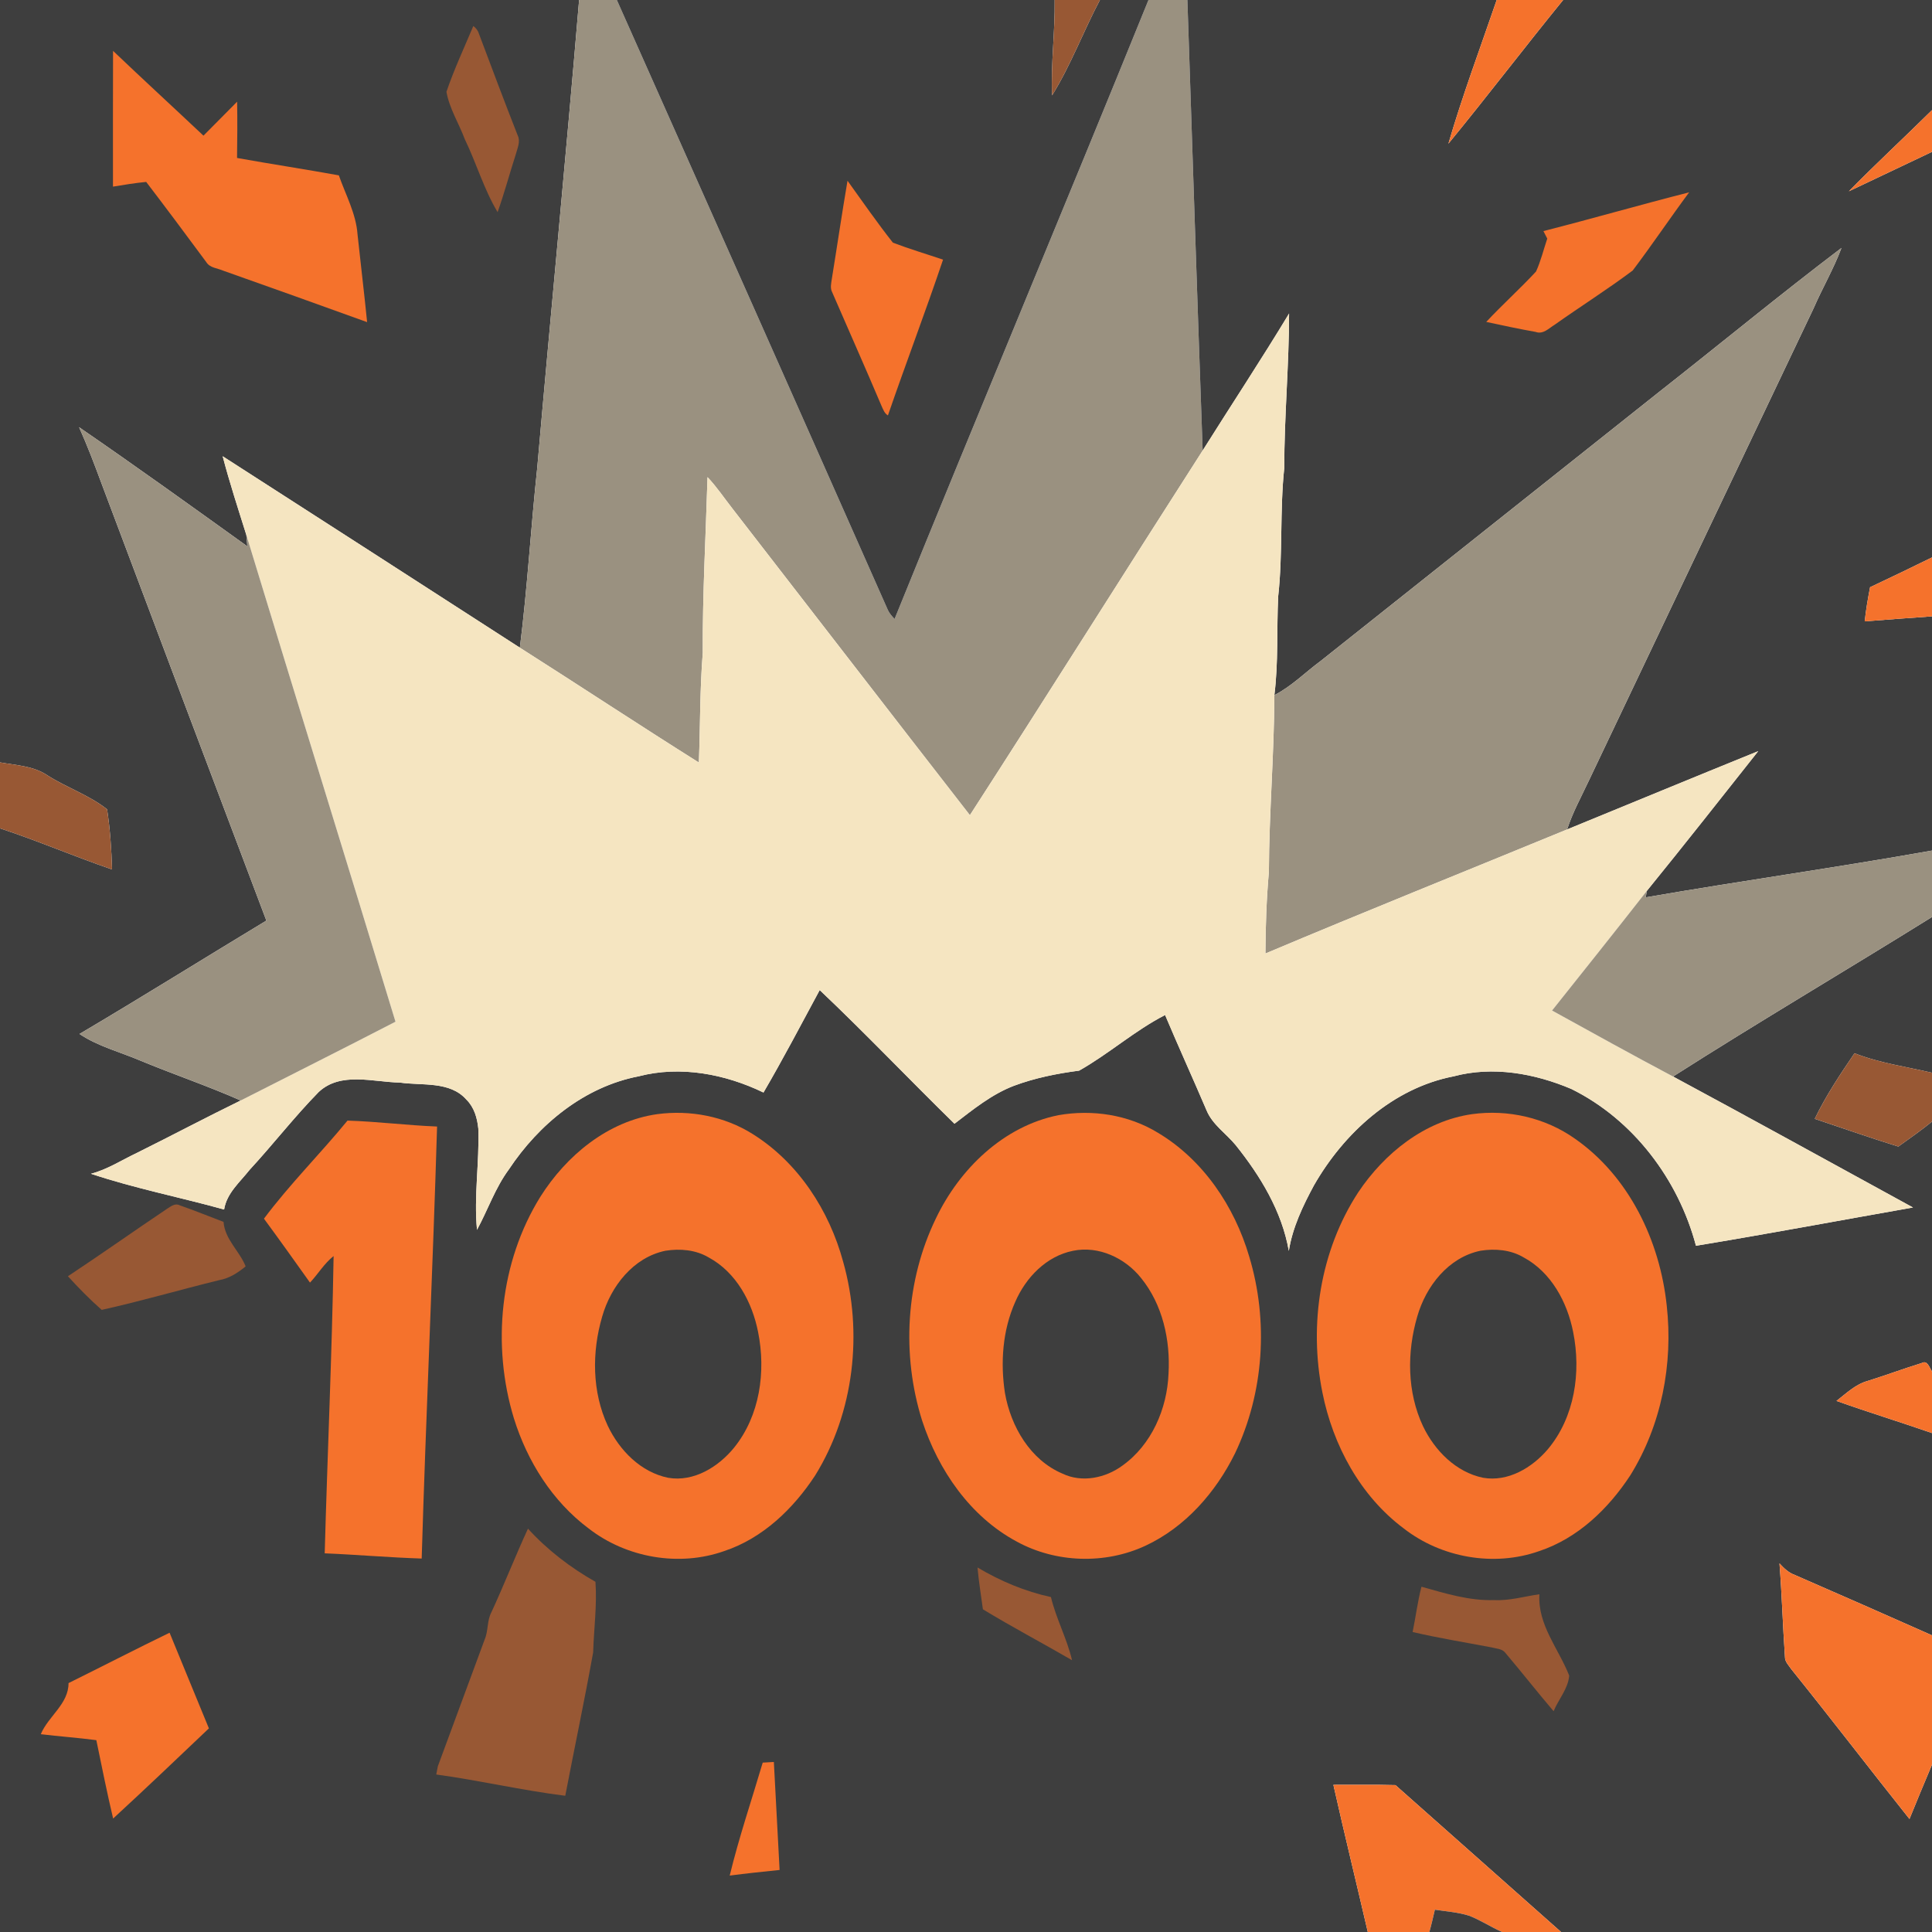
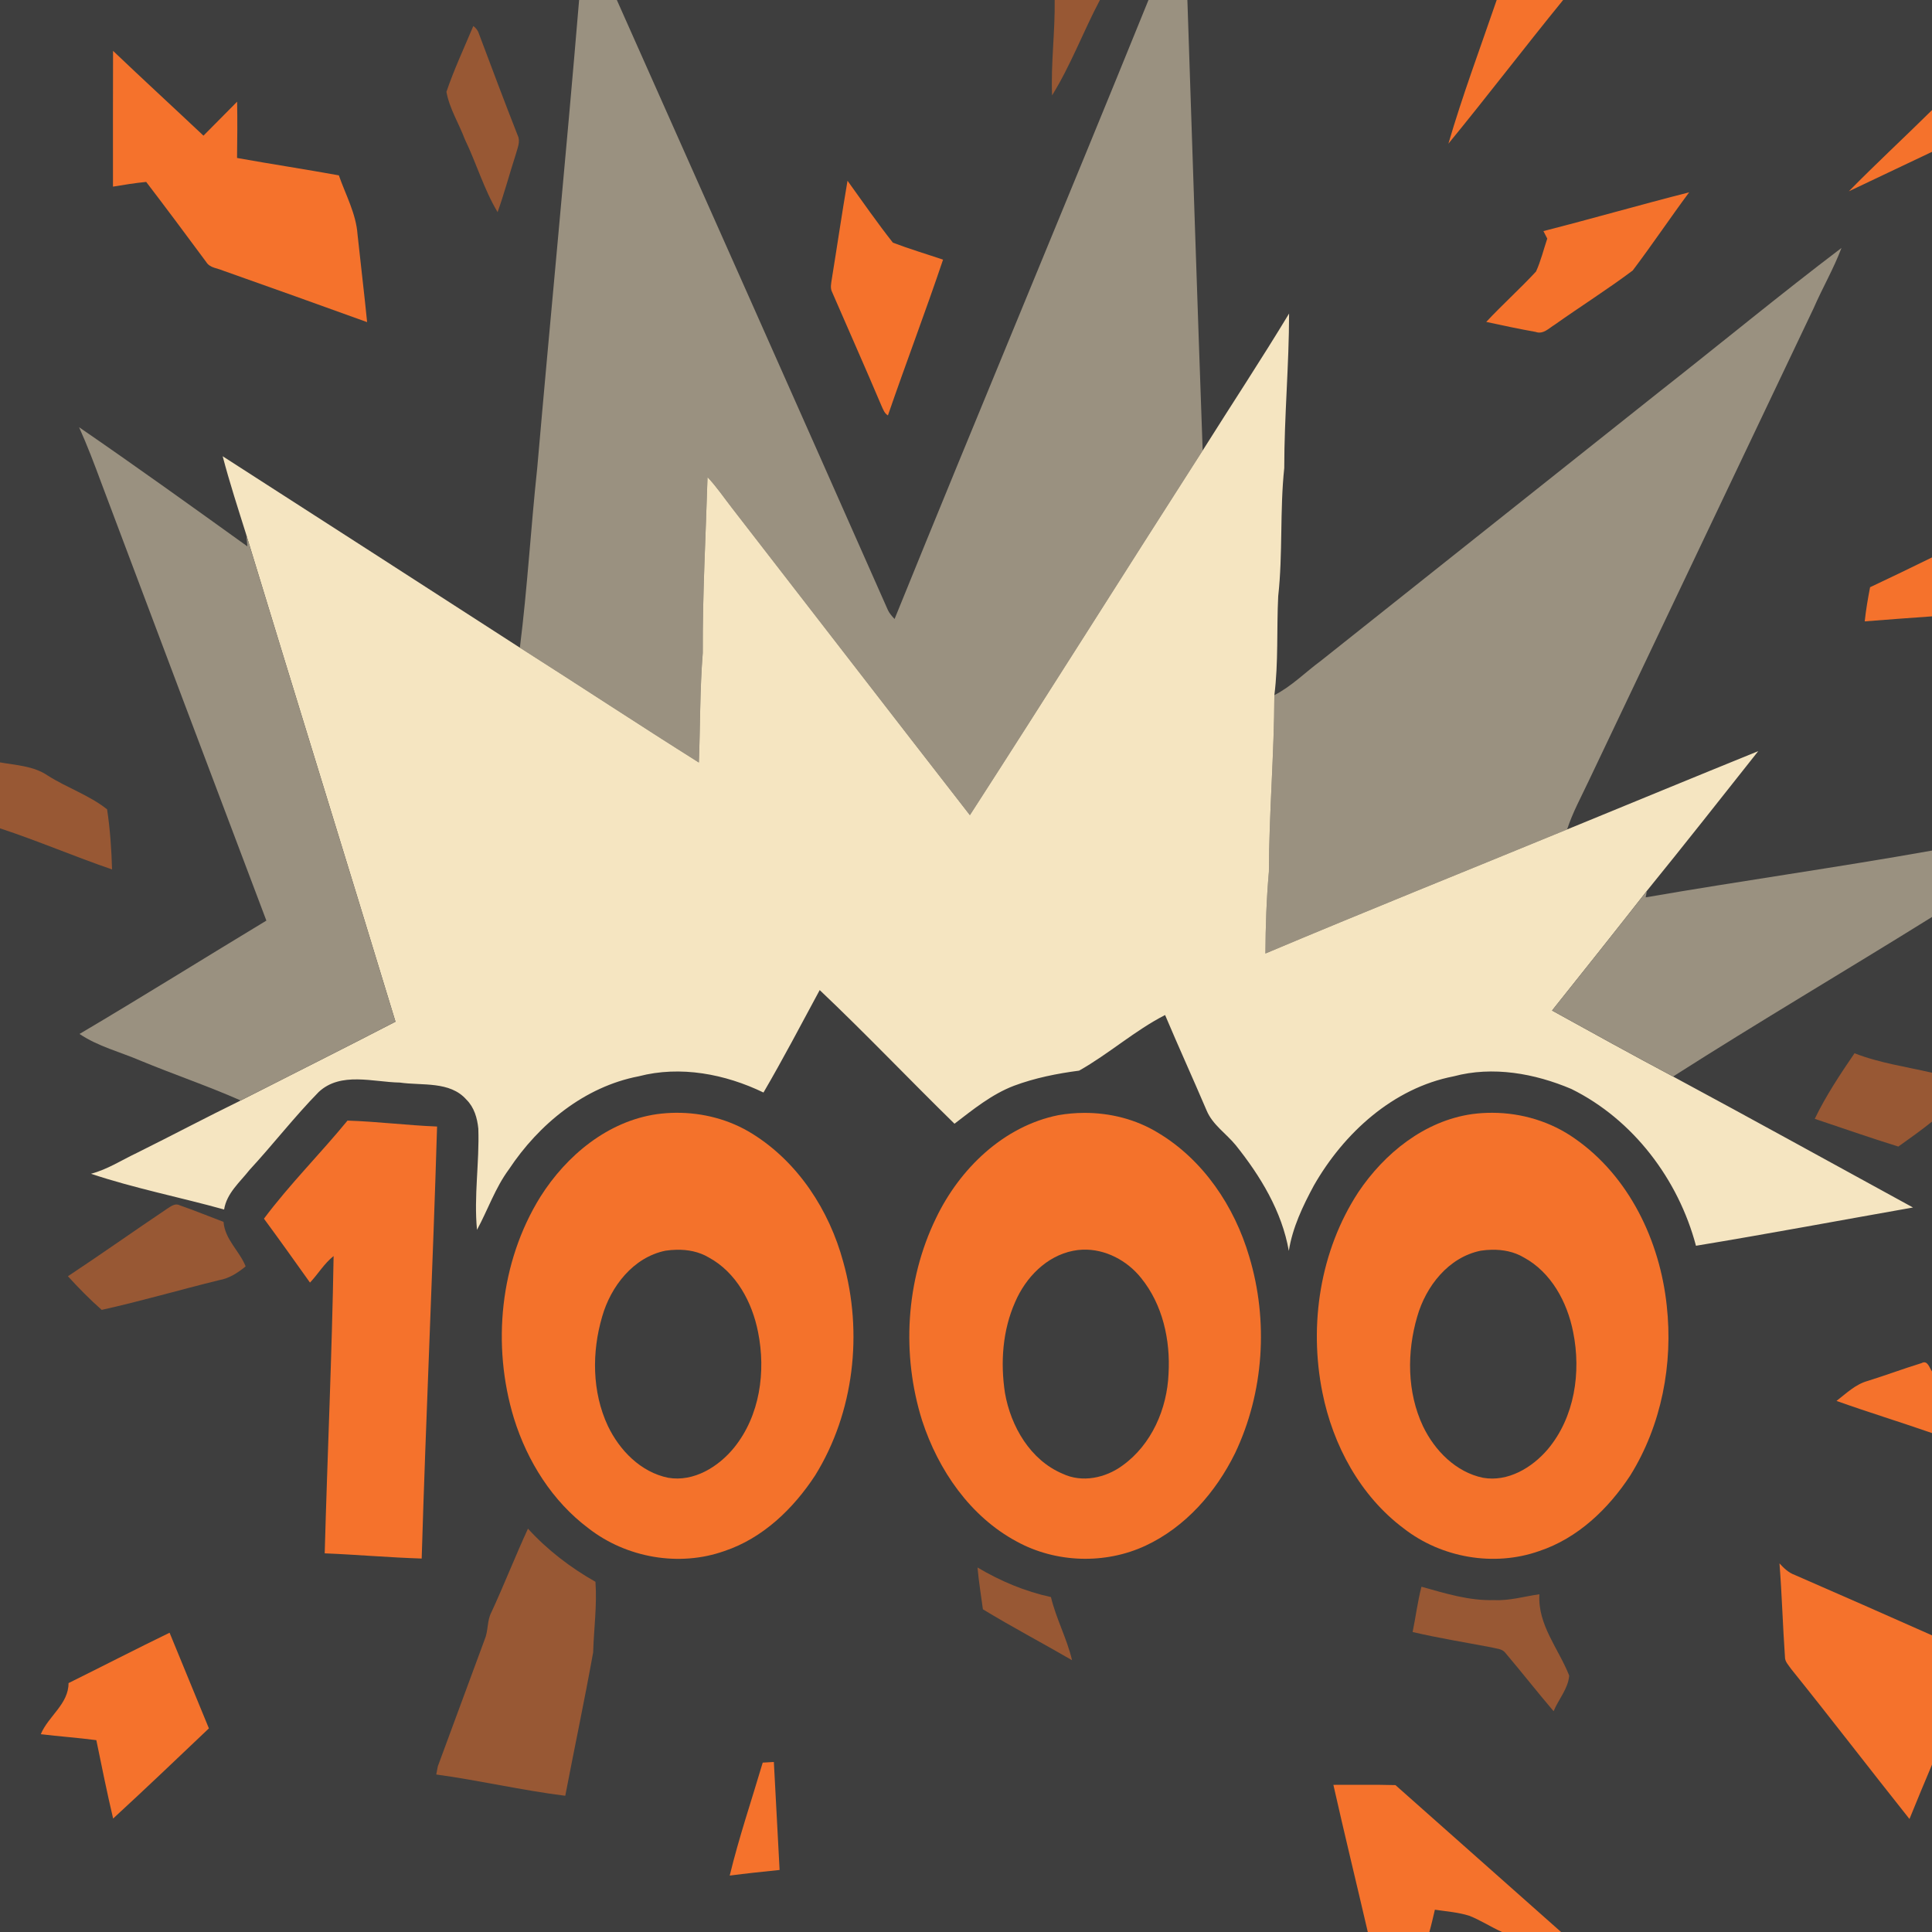
- <svg xmlns="http://www.w3.org/2000/svg" width="512pt" height="512pt" viewBox="0 0 512 512" version="1.1">
-   <path fill="#3e3e3e" opacity="1.00" d=" M 0.00 0.00 L 153.47 0.00 C 150.01 41.37 145.98 82.69 142.37 124.03 C 140.67 139.88 139.77 155.82 137.77 171.64 C 111.53 154.71 85.28 137.79 59.01 120.91 C 60.85 127.94 63.11 134.84 65.28 141.76 C 65.35 142.52 65.49 144.03 65.55 144.79 C 50.76 134.17 35.97 123.52 20.96 113.22 C 23.14 118.06 25.02 123.02 26.86 128.00 C 41.42 166.66 55.96 205.34 70.59 243.97 C 54.06 253.95 37.69 264.19 21.07 274.01 C 25.99 277.31 31.78 278.76 37.17 281.06 C 45.99 284.72 55.05 287.78 63.79 291.64 C 54.58 296.14 45.52 300.94 36.34 305.50 C 32.29 307.41 28.48 309.92 24.11 311.06 C 35.65 314.92 47.66 317.27 59.39 320.53 C 60.08 316.19 63.57 313.30 66.14 310.03 C 72.38 303.27 78.02 295.96 84.46 289.39 C 90.30 283.94 98.88 286.77 105.96 286.89 C 111.85 287.75 119.23 286.44 123.60 291.41 C 125.66 293.43 126.48 296.30 126.76 299.10 C 127.07 308.03 125.55 317.01 126.41 325.92 C 129.29 320.61 131.24 314.80 134.86 309.90 C 142.80 297.92 154.89 287.99 169.26 285.23 C 180.32 282.34 192.20 284.63 202.33 289.53 C 207.54 280.61 212.33 271.46 217.23 262.38 C 229.40 273.90 240.96 286.08 252.95 297.80 C 257.89 294.02 262.81 290.00 268.68 287.75 C 274.25 285.67 280.10 284.50 285.98 283.73 C 293.84 279.30 300.73 273.11 308.76 268.99 C 312.34 277.46 316.16 285.84 319.77 294.30 C 321.36 298.09 324.95 300.39 327.48 303.48 C 334.04 311.68 339.72 321.02 341.55 331.50 C 342.53 325.32 345.26 319.60 348.20 314.15 C 356.14 300.28 369.16 288.35 385.23 285.24 C 395.61 282.46 406.70 284.46 416.43 288.59 C 432.83 296.69 444.80 312.59 449.45 330.14 C 468.66 326.97 487.79 323.38 506.96 320.00 C 485.77 308.42 464.64 296.73 443.38 285.29 C 466.02 270.84 489.19 257.21 512.00 243.01 L 512.00 284.29 C 505.14 282.68 498.06 281.72 491.47 279.12 C 487.66 284.70 483.87 290.40 480.93 296.50 C 488.31 298.97 495.65 301.55 503.08 303.85 C 506.09 301.70 509.12 299.56 512.00 297.24 L 512.00 363.44 C 511.30 362.49 510.84 360.34 509.22 361.24 C 504.42 362.72 499.72 364.48 494.93 365.97 C 491.70 366.87 489.27 369.27 486.69 371.26 C 495.07 374.24 503.59 376.86 512.00 379.78 L 512.00 433.38 C 499.90 428.01 487.78 422.66 475.64 417.38 C 473.99 416.79 472.73 415.57 471.58 414.31 C 472.23 422.56 472.45 430.83 473.03 439.08 C 472.99 440.36 474.00 441.28 474.65 442.27 C 485.24 455.43 495.51 468.84 506.03 482.05 C 507.98 477.24 509.98 472.44 512.00 467.65 L 512.00 512.00 L 413.70 512.00 C 399.07 499.02 384.43 486.06 369.81 473.07 C 364.33 472.92 358.84 473.03 353.36 473.00 C 356.29 486.02 359.46 498.99 362.48 512.00 L 0.00 512.00 L 0.00 219.52 C 10.02 222.81 19.72 227.00 29.70 230.41 C 29.54 225.08 29.18 219.74 28.38 214.48 C 23.67 210.73 17.71 208.76 12.62 205.51 C 8.89 202.97 4.30 202.81 0.00 202.04 L 0.00 0.00 Z" />
-   <path fill="#9a9180" opacity="1.00" d=" M 153.47 0.00 L 163.47 0.00 C 187.44 53.84 211.41 107.68 235.26 161.58 C 235.67 162.52 236.37 163.29 237.07 164.04 C 259.28 109.27 282.15 54.77 304.36 0.00 L 314.67 0.00 C 316.00 39.80 317.29 79.60 318.72 119.39 C 298.08 151.56 277.75 183.92 257.03 216.03 C 236.02 189.01 215.12 161.89 194.15 134.84 C 191.95 132.03 189.96 129.05 187.50 126.45 C 187.04 141.97 186.16 157.48 186.24 173.02 C 185.46 182.69 185.58 192.40 185.21 202.08 C 169.31 192.08 153.63 181.73 137.77 171.64 C 139.77 155.82 140.67 139.88 142.37 124.03 C 145.98 82.69 150.01 41.37 153.47 0.00 Z" />
-   <path fill="#3e3e3e" opacity="1.00" d=" M 163.47 0.00 L 279.50 0.00 C 279.62 8.44 278.47 16.85 278.81 25.28 C 283.78 17.27 287.08 8.34 291.49 0.00 L 304.36 0.00 C 282.15 54.77 259.28 109.27 237.07 164.04 C 236.37 163.29 235.67 162.52 235.26 161.58 C 211.41 107.68 187.44 53.84 163.47 0.00 Z" />
-   <path fill="#985834" opacity="1.00" d=" M 279.50 0.00 L 291.49 0.00 C 287.08 8.34 283.78 17.27 278.81 25.28 C 278.47 16.85 279.62 8.44 279.50 0.00 Z" />
-   <path fill="#3e3e3e" opacity="1.00" d=" M 314.67 0.00 L 396.64 0.00 C 392.30 12.66 387.59 25.23 383.84 38.08 C 394.14 25.52 403.99 12.59 414.25 0.00 L 512.00 0.00 L 512.00 29.18 C 504.70 36.40 497.15 43.37 489.96 50.70 C 497.32 47.24 504.64 43.70 512.00 40.24 L 512.00 147.72 C 506.56 150.41 501.08 153.02 495.59 155.62 C 495.01 158.62 494.49 161.63 494.17 164.67 C 500.11 164.22 506.05 163.74 512.00 163.34 L 512.00 225.41 C 486.78 229.90 461.38 233.44 436.13 237.81 L 436.43 236.10 C 446.39 223.85 456.15 211.43 465.95 199.06 C 449.04 205.92 432.18 212.89 415.30 219.81 C 416.75 215.34 419.03 211.20 421.02 206.96 C 440.88 165.19 460.78 123.44 480.64 81.66 C 482.97 76.29 485.95 71.20 488.01 65.71 C 471.68 78.09 455.86 91.16 439.74 103.82 C 409.86 127.59 379.95 151.33 350.07 175.10 C 345.95 178.13 342.31 181.87 337.72 184.22 C 338.82 175.52 338.30 166.72 338.74 157.98 C 339.99 146.71 339.14 135.32 340.34 124.05 C 340.34 110.37 341.61 96.76 341.62 83.09 C 334.22 95.33 326.33 107.28 318.72 119.39 C 317.29 79.60 316.00 39.80 314.67 0.00 Z" />
-   <path fill="#f5722c" opacity="1.00" d=" M 396.64 0.00 L 414.25 0.00 C 403.99 12.59 394.14 25.52 383.84 38.08 C 387.59 25.23 392.30 12.66 396.64 0.00 Z" />
-   <path fill="#985834" opacity="1.00" d=" M 125.43 6.90 C 126.18 7.44 126.70 8.15 126.96 9.04 C 130.32 18.01 133.70 26.97 137.19 35.88 C 137.98 37.49 137.15 39.19 136.73 40.77 C 135.07 45.91 133.68 51.13 131.87 56.22 C 128.25 50.19 126.26 43.26 123.19 36.92 C 121.62 32.73 119.09 28.74 118.31 24.33 C 120.33 18.40 123.00 12.68 125.43 6.90 Z" />
-   <path fill="#f5722c" opacity="1.00" d=" M 29.96 13.48 C 37.89 21.04 45.95 28.44 53.92 35.95 C 56.92 32.97 59.85 29.93 62.84 26.95 C 62.93 31.92 62.89 36.89 62.82 41.86 C 71.80 43.48 80.82 44.84 89.80 46.47 C 91.59 51.63 94.36 56.59 94.75 62.13 C 95.57 69.88 96.52 77.62 97.29 85.37 C 84.61 80.78 71.90 76.24 59.18 71.74 C 57.65 71.06 55.61 71.02 54.66 69.45 C 49.39 62.34 44.12 55.23 38.74 48.21 C 35.79 48.49 32.87 48.98 29.94 49.46 C 29.94 37.47 29.91 25.47 29.96 13.48 Z" />
-   <path fill="#f5722c" opacity="1.00" d=" M 489.96 50.70 C 497.15 43.37 504.70 36.40 512.00 29.18 L 512.00 40.24 C 504.64 43.70 497.32 47.24 489.96 50.70 Z" />
-   <path fill="#f5722c" opacity="1.00" d=" M 224.60 47.90 C 228.56 53.40 232.43 58.99 236.63 64.31 C 241.00 65.98 245.49 67.31 249.92 68.81 C 245.26 82.64 240.06 96.29 235.31 110.09 C 234.35 109.53 234.01 108.41 233.57 107.47 C 229.31 97.41 224.86 87.43 220.52 77.41 C 219.95 76.31 220.28 75.08 220.44 73.93 C 221.85 65.26 223.12 56.56 224.60 47.90 Z" />
-   <path fill="#f5722c" opacity="1.00" d=" M 409.02 61.24 C 421.93 57.95 434.73 54.25 447.64 50.97 C 442.57 57.81 437.82 64.89 432.69 71.68 C 425.99 76.71 418.87 81.19 412.03 86.04 C 410.49 86.97 408.95 88.70 406.96 87.96 C 402.58 87.18 398.22 86.25 393.87 85.31 C 398.13 80.74 402.81 76.55 407.06 71.96 C 408.34 69.17 409.06 66.14 410.04 63.23 C 409.79 62.73 409.28 61.74 409.02 61.24 Z" />
-   <path fill="#9a9180" opacity="1.00" d=" M 439.74 103.82 C 455.86 91.16 471.68 78.09 488.01 65.71 C 485.95 71.20 482.97 76.29 480.64 81.66 C 460.78 123.44 440.88 165.19 421.02 206.96 C 419.03 211.20 416.75 215.34 415.30 219.81 C 388.65 230.77 361.90 241.50 335.35 252.69 C 335.39 245.46 335.63 238.23 336.27 231.02 C 336.32 215.40 337.67 199.84 337.72 184.22 C 342.31 181.87 345.95 178.13 350.07 175.10 C 379.95 151.33 409.86 127.59 439.74 103.82 Z" />
-   <path fill="#f5e5c1" opacity="1.00" d=" M 318.72 119.39 C 326.33 107.28 334.22 95.33 341.62 83.09 C 341.61 96.76 340.34 110.37 340.34 124.05 C 339.14 135.32 339.99 146.71 338.74 157.98 C 338.30 166.72 338.82 175.52 337.72 184.22 C 337.67 199.84 336.32 215.40 336.27 231.02 C 335.63 238.23 335.39 245.46 335.35 252.69 C 361.90 241.50 388.65 230.77 415.30 219.81 C 432.18 212.89 449.04 205.92 465.95 199.06 C 456.15 211.43 446.39 223.85 436.43 236.10 C 428.12 246.71 419.72 257.26 411.31 267.80 C 421.97 273.69 432.63 279.58 443.38 285.29 C 464.64 296.73 485.77 308.42 506.96 320.00 C 487.79 323.38 468.66 326.97 449.45 330.14 C 444.80 312.59 432.83 296.69 416.43 288.59 C 406.70 284.46 395.61 282.46 385.23 285.24 C 369.16 288.35 356.14 300.28 348.20 314.15 C 345.26 319.60 342.53 325.32 341.55 331.50 C 339.72 321.02 334.04 311.68 327.48 303.48 C 324.95 300.39 321.36 298.09 319.77 294.30 C 316.16 285.84 312.34 277.46 308.76 268.99 C 300.73 273.11 293.84 279.30 285.98 283.73 C 280.10 284.50 274.25 285.67 268.68 287.75 C 262.81 290.00 257.89 294.02 252.95 297.80 C 240.96 286.08 229.40 273.90 217.23 262.38 C 212.33 271.46 207.54 280.61 202.33 289.53 C 192.20 284.63 180.32 282.34 169.26 285.23 C 154.89 287.99 142.80 297.92 134.86 309.90 C 131.24 314.80 129.29 320.61 126.41 325.92 C 125.55 317.01 127.07 308.03 126.76 299.10 C 126.48 296.30 125.66 293.43 123.60 291.41 C 119.23 286.44 111.85 287.75 105.96 286.89 C 98.88 286.77 90.30 283.94 84.46 289.39 C 78.02 295.96 72.38 303.27 66.14 310.03 C 63.57 313.30 60.08 316.19 59.39 320.53 C 47.66 317.27 35.65 314.92 24.11 311.06 C 28.48 309.92 32.29 307.41 36.34 305.50 C 45.52 300.94 54.58 296.14 63.79 291.64 C 77.46 284.67 91.19 277.82 104.81 270.76 C 91.72 227.74 78.37 184.78 65.28 141.76 C 63.11 134.84 60.85 127.94 59.01 120.91 C 85.28 137.79 111.53 154.71 137.77 171.64 C 153.63 181.73 169.31 192.08 185.21 202.08 C 185.58 192.40 185.46 182.69 186.24 173.02 C 186.16 157.48 187.04 141.97 187.50 126.45 C 189.96 129.05 191.95 132.03 194.15 134.84 C 215.12 161.89 236.02 189.01 257.03 216.03 C 277.75 183.92 298.08 151.56 318.72 119.39 Z" />
-   <path fill="#9a9180" opacity="1.00" d=" M 20.96 113.22 C 35.97 123.52 50.76 134.17 65.55 144.79 C 65.49 144.03 65.35 142.52 65.28 141.76 C 78.37 184.78 91.72 227.74 104.81 270.76 C 91.19 277.82 77.46 284.67 63.79 291.64 C 55.05 287.78 45.99 284.72 37.17 281.06 C 31.78 278.76 25.99 277.31 21.07 274.01 C 37.69 264.19 54.06 253.95 70.59 243.97 C 55.96 205.34 41.42 166.66 26.86 128.00 C 25.02 123.02 23.14 118.06 20.96 113.22 Z" />
-   <path fill="#f5722c" opacity="1.00" d=" M 495.59 155.62 C 501.08 153.02 506.56 150.41 512.00 147.72 L 512.00 163.34 C 506.05 163.74 500.11 164.22 494.17 164.67 C 494.49 161.63 495.01 158.62 495.59 155.62 Z" />
-   <path fill="#985834" opacity="1.00" d=" M 0.00 202.04 C 4.30 202.81 8.89 202.97 12.62 205.51 C 17.71 208.76 23.67 210.73 28.38 214.48 C 29.18 219.74 29.54 225.08 29.70 230.41 C 19.72 227.00 10.02 222.81 0.00 219.52 L 0.00 202.04 Z" />
-   <path fill="#9a9180" opacity="1.00" d=" M 436.13 237.81 C 461.38 233.44 486.78 229.90 512.00 225.41 L 512.00 243.01 C 489.19 257.21 466.02 270.84 443.38 285.29 C 432.63 279.58 421.97 273.69 411.31 267.80 C 419.72 257.26 428.12 246.71 436.43 236.10 L 436.13 237.81 Z" />
-   <path fill="#985834" opacity="1.00" d=" M 480.93 296.50 C 483.87 290.40 487.66 284.70 491.47 279.12 C 498.06 281.72 505.14 282.68 512.00 284.29 L 512.00 297.24 C 509.12 299.56 506.09 301.70 503.08 303.85 C 495.65 301.55 488.31 298.97 480.93 296.50 Z" />
-   <path fill="#f5722c" opacity="1.00" d=" M 174.18 295.26 C 182.89 294.10 191.97 295.82 199.44 300.51 C 211.52 308.05 219.75 320.76 223.44 334.36 C 228.74 353.16 226.37 374.30 216.03 391.00 C 210.24 399.84 202.14 407.65 191.95 411.04 C 179.97 415.29 166.01 412.84 156.00 405.06 C 146.39 397.88 139.72 387.25 136.19 375.88 C 130.28 356.51 132.45 334.48 143.19 317.17 C 150.09 306.23 161.08 297.11 174.18 295.26 Z" />
-   <path fill="#f5722c" opacity="1.00" d=" M 280.51 295.53 C 289.48 293.96 299.03 295.41 306.84 300.18 C 318.85 307.34 327.15 319.71 331.05 332.98 C 336.20 350.03 334.98 369.01 327.31 385.12 C 322.21 395.47 314.15 404.69 303.57 409.63 C 292.87 414.62 279.80 414.21 269.44 408.53 C 257.08 401.90 248.65 389.58 244.37 376.47 C 238.88 359.00 240.01 339.40 248.03 322.88 C 254.28 309.79 265.94 298.44 280.51 295.53 Z" />
-   <path fill="#f5722c" opacity="1.00" d=" M 390.11 295.26 C 399.61 293.95 409.52 296.20 417.37 301.76 C 431.74 311.77 439.88 328.85 441.70 345.97 C 443.43 361.48 440.31 377.67 432.04 390.99 C 426.24 399.85 418.12 407.67 407.90 411.06 C 395.93 415.29 381.99 412.84 372.00 405.05 C 360.47 396.43 353.23 382.98 350.45 369.02 C 346.83 351.02 349.84 331.45 359.95 315.97 C 366.87 305.63 377.51 297.06 390.11 295.26 Z" />
-   <path fill="#f5722c" opacity="1.00" d=" M 92.09 296.97 C 100.02 297.22 107.90 298.23 115.83 298.54 C 114.69 336.71 112.89 374.86 111.75 413.03 C 103.18 412.76 94.62 412.00 86.05 411.65 C 86.77 385.39 87.97 359.13 88.41 332.87 C 85.92 334.82 84.31 337.62 82.15 339.90 C 78.12 334.23 74.07 328.56 69.95 322.96 C 76.75 313.86 84.88 305.77 92.09 296.97 Z" />
-   <path fill="#985834" opacity="1.00" d=" M 44.36 320.28 C 45.34 319.67 46.44 318.77 47.65 319.43 C 51.55 320.77 55.37 322.36 59.24 323.81 C 59.61 328.50 63.45 331.48 65.10 335.60 C 63.04 337.30 60.77 338.79 58.09 339.25 C 47.69 341.80 37.40 344.82 26.95 347.13 C 23.79 344.35 20.84 341.33 18.00 338.22 C 26.87 332.35 35.54 326.20 44.36 320.28 Z" />
-   <path fill="#3e3e3e" opacity="1.00" d=" M 176.36 331.46 C 180.23 330.85 184.37 331.20 187.80 333.23 C 195.12 337.18 199.36 345.12 200.91 353.04 C 203.00 363.49 201.39 375.14 194.57 383.61 C 190.42 388.72 183.90 392.79 177.08 391.63 C 169.81 390.15 164.17 384.37 161.07 377.86 C 156.88 368.88 156.82 358.33 159.58 348.92 C 161.87 340.89 167.83 333.21 176.36 331.46 Z" />
-   <path fill="#3e3e3e" opacity="1.00" d=" M 284.38 331.47 C 291.17 330.08 298.18 333.39 302.39 338.68 C 308.11 345.72 310.19 355.14 309.67 364.06 C 309.30 373.35 305.18 382.87 297.48 388.38 C 293.00 391.69 286.76 393.01 281.60 390.54 C 273.03 386.93 267.87 378.02 266.32 369.16 C 265.09 361.09 265.69 352.57 269.03 345.06 C 271.82 338.58 277.27 332.89 284.38 331.47 Z" />
-   <path fill="#3e3e3e" opacity="1.00" d=" M 392.39 331.45 C 396.25 330.85 400.37 331.20 403.79 333.23 C 411.09 337.17 415.34 345.08 416.90 352.99 C 419.05 363.64 417.32 375.58 410.18 384.08 C 406.02 388.96 399.64 392.79 393.01 391.62 C 385.81 390.12 380.20 384.40 377.11 377.95 C 372.88 368.95 372.82 358.35 375.58 348.92 C 377.87 340.88 383.84 333.19 392.39 331.45 Z" />
-   <path fill="#f5722c" opacity="1.00" d=" M 494.93 365.97 C 499.72 364.48 504.42 362.72 509.22 361.24 C 510.84 360.34 511.30 362.49 512.00 363.44 L 512.00 379.78 C 503.59 376.86 495.07 374.24 486.69 371.26 C 489.27 369.27 491.70 366.87 494.93 365.97 Z" />
-   <path fill="#985834" opacity="1.00" d=" M 130.22 427.28 C 133.61 419.95 136.54 412.43 139.92 405.11 C 145.07 410.77 151.16 415.43 157.80 419.19 C 158.25 425.34 157.38 431.68 157.19 437.90 C 154.91 450.60 152.23 463.23 149.80 475.90 C 138.33 474.47 127.05 471.82 115.61 470.26 C 115.71 469.71 115.92 468.63 116.03 468.09 C 120.13 456.89 124.33 445.72 128.43 434.52 C 129.44 432.19 129.03 429.52 130.22 427.28 Z" />
-   <path fill="#f5722c" opacity="1.00" d=" M 471.58 414.31 C 472.73 415.57 473.99 416.79 475.64 417.38 C 487.78 422.66 499.90 428.01 512.00 433.38 L 512.00 467.65 C 509.98 472.44 507.98 477.24 506.03 482.05 C 495.51 468.84 485.24 455.43 474.65 442.27 C 474.00 441.28 472.99 440.36 473.03 439.08 C 472.45 430.83 472.23 422.56 471.58 414.31 Z" />
-   <path fill="#985834" opacity="1.00" d=" M 259.05 415.40 C 265.11 419.00 271.60 421.74 278.51 423.24 C 279.88 428.98 282.75 434.22 284.10 439.97 C 276.25 435.42 268.22 431.19 260.48 426.48 C 259.98 422.79 259.38 419.11 259.05 415.40 Z" />
-   <path fill="#985834" opacity="1.00" d=" M 374.36 432.50 C 375.18 428.51 375.68 424.45 376.70 420.50 C 383.00 422.26 389.37 424.26 395.99 424.04 C 400.06 424.25 403.97 423.05 407.96 422.50 C 407.46 430.60 413.04 436.90 415.85 444.04 C 415.61 447.47 413.02 450.34 411.72 453.49 C 407.39 448.40 403.26 443.14 398.95 438.04 C 398.08 436.89 396.50 436.92 395.25 436.57 C 388.28 435.24 381.27 434.12 374.36 432.50 Z" />
-   <path fill="#f5722c" opacity="1.00" d=" M 18.16 446.04 C 27.10 441.62 35.96 437.04 44.94 432.69 C 48.38 441.16 51.92 449.58 55.36 458.04 C 46.94 466.04 38.53 474.07 29.98 481.93 C 28.35 475.04 26.96 468.09 25.53 461.16 C 20.63 460.52 15.71 460.17 10.81 459.58 C 12.80 454.80 18.19 451.58 18.16 446.04 Z" />
-   <path fill="#f5722c" opacity="1.00" d=" M 202.13 467.11 C 202.86 467.06 204.34 466.98 205.08 466.94 C 205.60 476.47 206.08 486.02 206.60 495.56 C 202.19 496.02 197.78 496.47 193.38 497.05 C 195.83 486.96 199.18 477.08 202.13 467.11 Z" />
-   <path fill="#f5722c" opacity="1.00" d=" M 353.36 473.00 C 358.84 473.03 364.33 472.92 369.81 473.07 C 384.43 486.06 399.07 499.02 413.70 512.00 L 398.05 512.00 C 395.09 510.67 392.37 508.87 389.35 507.69 C 386.40 506.76 383.29 506.55 380.26 506.09 C 379.79 508.06 379.35 510.04 378.80 512.00 L 362.48 512.00 C 359.46 498.99 356.29 486.02 353.36 473.00 Z" />
-   <path fill="#3e3e3e" opacity="1.00" d=" M 380.26 506.09 C 383.29 506.55 386.40 506.76 389.35 507.69 C 392.37 508.87 395.09 510.67 398.05 512.00 L 378.80 512.00 C 379.35 510.04 379.79 508.06 380.26 506.09 Z" />
+ <svg xmlns="http://www.w3.org/2000/svg" width="1280" height="1280" viewBox="0 0 1024 1024" version="1.1" id="svg2">
+   <defs id="defs76" />
+   <rect style="fill:#3e3e3e;fill-opacity:1;fill-rule:nonzero;stroke:none" id="rect3058" width="1024" height="1024" x="0" y="0" />
+   <path d="m 306.94,0 20,0 c 47.94,107.68 95.88,215.36 143.58,323.16 0.82,1.88 2.22,3.42 3.62,4.92 C 518.56,218.54 564.3,109.54 608.72,0 l 20.62,0 c 2.66,79.6 5.24,159.2 8.1,238.78 C 596.16,303.12 555.5,367.84 514.06,432.06 472.04,378.02 430.24,323.78 388.3,269.68 383.9,264.06 379.92,258.1 375,252.9 c -0.92,31.04 -2.68,62.06 -2.52,93.14 -1.56,19.34 -1.32,38.76 -2.06,58.12 -31.8,-20 -63.16,-40.7 -94.88,-60.88 4,-31.64 5.8,-63.52 9.2,-95.22 C 291.96,165.38 300.02,82.74 306.94,0 z" id="path6" style="fill:#9a9180" />
+   <path d="m 559,0 23.98,0 C 574.16,16.68 567.56,34.54 557.62,50.56 556.94,33.7 559.24,16.88 559,0 z" id="path10" style="fill:#985834" />
+   <path d="M 793.28,0 828.5,0 C 807.98,25.18 788.28,51.04 767.68,76.16 775.18,50.46 784.6,25.32 793.28,0 z" id="path14" style="fill:#f5722c" />
+   <path d="m 250.86,13.8 c 1.5,1.08 2.54,2.5 3.06,4.28 6.72,17.94 13.48,35.86 20.46,53.68 1.58,3.22 -0.08,6.62 -0.92,9.78 -3.32,10.28 -6.1,20.72 -9.72,30.9 -7.24,-12.06 -11.22,-25.92 -17.36,-38.6 -3.14,-8.38 -8.2,-16.36 -9.76,-25.18 4.04,-11.86 9.38,-23.3 14.24,-34.86 z" id="path16" style="fill:#985834" />
+   <path d="m 59.92,26.96 c 15.86,15.12 31.98,29.92 47.92,44.94 6,-5.96 11.86,-12.04 17.84,-18 0.18,9.94 0.1,19.88 -0.04,29.82 17.96,3.24 36,5.96 53.96,9.22 3.58,10.32 9.12,20.24 9.9,31.32 1.64,15.5 3.54,30.98 5.08,46.48 -25.36,-9.18 -50.78,-18.26 -76.22,-27.26 -3.06,-1.36 -7.14,-1.44 -9.04,-4.58 -10.54,-14.22 -21.08,-28.44 -31.84,-42.48 -5.9,0.56 -11.74,1.54 -17.6,2.5 0,-23.98 -0.06,-47.98 0.04,-71.96 z" id="path18" style="fill:#f5722c" />
+   <path d="M 979.92,101.4 C 994.3,86.74 1009.4,72.8 1024,58.36 l 0,22.12 c -14.72,6.92 -29.36,14 -44.08,20.92 z" id="path20" style="fill:#f5722c" />
+   <path d="m 449.2,95.8 c 7.92,11 15.66,22.18 24.06,32.82 8.74,3.34 17.72,6 26.58,9 -9.32,27.66 -19.72,54.96 -29.22,82.56 -1.92,-1.12 -2.6,-3.36 -3.48,-5.24 -8.52,-20.12 -17.42,-40.08 -26.1,-60.12 -1.14,-2.2 -0.48,-4.66 -0.16,-6.96 2.82,-17.34 5.36,-34.74 8.32,-52.06 z" id="path22" style="fill:#f5722c" />
+   <path d="m 818.04,122.48 c 25.82,-6.58 51.42,-13.98 77.24,-20.54 -10.14,13.68 -19.64,27.84 -29.9,41.42 -13.4,10.06 -27.64,19.02 -41.32,28.72 -3.08,1.86 -6.16,5.32 -10.14,3.84 -8.76,-1.56 -17.48,-3.42 -26.18,-5.3 8.52,-9.14 17.88,-17.52 26.38,-26.7 2.56,-5.58 4,-11.64 5.96,-17.46 -0.5,-1 -1.52,-2.98 -2.04,-3.98 z" id="path24" style="fill:#f5722c" />
+   <path d="m 879.48,207.64 c 32.24,-25.32 63.88,-51.46 96.54,-76.22 -4.12,10.98 -10.08,21.16 -14.74,31.9 -39.72,83.56 -79.52,167.06 -119.24,250.6 -3.98,8.48 -8.54,16.76 -11.44,25.7 -53.3,21.92 -106.8,43.38 -159.9,65.76 0.08,-14.46 0.56,-28.92 1.84,-43.34 0.1,-31.24 2.8,-62.36 2.9,-93.6 9.18,-4.7 16.46,-12.18 24.7,-18.24 59.76,-47.54 119.58,-95.02 179.34,-142.56 z" id="path26" style="fill:#9a9180" />
+   <path d="m 637.44,238.78 c 15.22,-24.22 31,-48.12 45.8,-72.6 -0.02,27.34 -2.56,54.56 -2.56,81.92 -2.4,22.54 -0.7,45.32 -3.2,67.86 -0.88,17.48 0.16,35.08 -2.04,52.48 -0.1,31.24 -2.8,62.36 -2.9,93.6 -1.28,14.42 -1.76,28.88 -1.84,43.34 53.1,-22.38 106.6,-43.84 159.9,-65.76 33.76,-13.84 67.48,-27.78 101.3,-41.5 -19.6,24.74 -39.12,49.58 -59.04,74.08 -16.62,21.22 -33.42,42.32 -50.24,63.4 21.32,11.78 42.64,23.56 64.14,34.98 42.52,22.88 84.78,46.26 127.16,69.42 -38.34,6.76 -76.6,13.94 -115.02,20.28 -9.3,-35.1 -33.24,-66.9 -66.04,-83.1 -19.46,-8.26 -41.64,-12.26 -62.4,-6.7 -32.14,6.22 -58.18,30.08 -74.06,57.82 -5.88,10.9 -11.34,22.34 -13.3,34.7 -3.66,-20.96 -15.02,-39.64 -28.14,-56.04 -5.06,-6.18 -12.24,-10.78 -15.42,-18.36 -7.22,-16.92 -14.86,-33.68 -22.02,-50.62 -16.06,8.24 -29.84,20.62 -45.56,29.48 -11.76,1.54 -23.46,3.88 -34.6,8.04 -11.74,4.5 -21.58,12.54 -31.46,20.1 -23.98,-23.44 -47.1,-47.8 -71.44,-70.84 -9.8,18.16 -19.38,36.46 -29.8,54.3 -20.26,-9.8 -44.02,-14.38 -66.14,-8.6 -28.74,5.52 -52.92,25.38 -68.8,49.34 -7.24,9.8 -11.14,21.42 -16.9,32.04 -1.72,-17.82 1.32,-35.78 0.7,-53.64 -0.56,-5.6 -2.2,-11.34 -6.32,-15.38 -8.74,-9.94 -23.5,-7.32 -35.28,-9.04 -14.16,-0.24 -31.32,-5.9 -43,5 -12.88,13.14 -24.16,27.76 -36.64,41.28 -5.14,6.54 -12.12,12.32 -13.5,21 -23.46,-6.52 -47.48,-11.22 -70.56,-18.94 8.74,-2.28 16.36,-7.3 24.46,-11.12 18.36,-9.12 36.48,-18.72 54.9,-27.72 27.34,-13.94 54.8,-27.64 82.04,-41.76 -26.18,-86.04 -52.88,-171.96 -79.06,-258 -4.34,-13.84 -8.86,-27.64 -12.54,-41.7 52.54,33.76 105.04,67.6 157.52,101.46 31.72,20.18 63.08,40.88 94.88,60.88 0.74,-19.36 0.5,-38.78 2.06,-58.12 -0.16,-31.08 1.6,-62.1 2.52,-93.14 4.92,5.2 8.9,11.16 13.3,16.78 41.94,54.1 83.74,108.34 125.76,162.38 41.44,-64.22 82.1,-128.94 123.38,-193.28 z" id="path28" style="fill:#f5e5c1" />
+   <path d="m 41.92,226.44 c 30.02,20.6 59.6,41.9 89.18,63.14 -0.12,-1.52 -0.4,-4.54 -0.54,-6.06 26.18,86.04 52.88,171.96 79.06,258 -27.24,14.12 -54.7,27.82 -82.04,41.76 -17.48,-7.72 -35.6,-13.84 -53.24,-21.16 -10.78,-4.6 -22.36,-7.5 -32.2,-14.1 33.24,-19.64 65.98,-40.12 99.04,-60.08 C 111.92,410.68 82.84,333.32 53.72,256 50.04,246.04 46.28,236.12 41.92,226.44 z" id="path30" style="fill:#9a9180" />
+   <path d="m 991.18,311.24 c 10.98,-5.2 21.94,-10.42 32.82,-15.8 l 0,31.24 c -11.9,0.8 -23.78,1.76 -35.66,2.66 0.64,-6.08 1.68,-12.1 2.84,-18.1 z" id="path32" style="fill:#f5722c" />
+   <path d="m 0,404.08 c 8.6,1.54 17.78,1.86 25.24,6.94 10.18,6.5 22.1,10.44 31.52,17.94 1.6,10.52 2.32,21.2 2.64,31.86 C 39.44,454 20.04,445.62 0,439.04 l 0,-34.96 z" id="path34" style="fill:#985834" />
+   <path d="m 872.26,475.62 c 50.5,-8.74 101.3,-15.82 151.74,-24.8 l 0,35.2 c -45.62,28.4 -91.96,55.66 -137.24,84.56 -21.5,-11.42 -42.82,-23.2 -64.14,-34.98 16.82,-21.08 33.62,-42.18 50.24,-63.4 l -0.6,3.42 z" id="path36" style="fill:#9a9180" />
+   <path d="m 961.86,593 c 5.88,-12.2 13.46,-23.6 21.08,-34.76 13.18,5.2 27.34,7.12 41.06,10.34 l 0,25.9 c -5.76,4.64 -11.82,8.92 -17.84,13.22 -14.86,-4.6 -29.54,-9.76 -44.3,-14.7 z" id="path38" style="fill:#985834" />
+   <path d="m 358.2,589.8 c -3.292,0.029 -6.584,0.265 -9.85,0.7 -26.2,3.7 -48.15,21.97 -61.95,43.85 -21.48,34.62 -25.82,78.66 -14,117.4 7.06,22.74 20.38,43.99 39.6,58.35 20.02,15.56 47.94,20.5 71.9,12 20.38,-6.78 36.57,-22.42 48.15,-40.1 20.68,-33.4 25.45,-75.7 14.85,-113.3 -7.38,-27.2 -23.84,-52.62 -48,-67.7 -12.139,-7.621 -26.434,-11.325 -40.7,-11.2 z m 0.4,72.6 c 5.916,-0.128 11.855,1.005 17,4.05 14.64,7.9 23.1,23.81 26.2,39.65 4.18,20.9 0.99,44.16 -12.65,61.1 -8.3,10.22 -21.36,18.37 -35,16.05 -14.54,-2.96 -25.8,-14.53 -32,-27.55 -8.38,-17.96 -8.52,-39.03 -3,-57.85 4.58,-16.06 16.49,-31.45 33.55,-34.95 1.935,-0.305 3.928,-0.458 5.9,-0.5 z" id="path40" style="fill:#f4722b" />
+   <path d="m 574.6,589.85 c -4.558,0.021 -9.115,0.415 -13.6,1.2 -29.14,5.82 -52.45,28.52 -64.95,54.7 -16.04,33.04 -18.28,72.26 -7.3,107.2 8.56,26.22 25.43,50.84 50.15,64.1 20.72,11.36 46.85,12.18 68.25,2.2 21.16,-9.88 37.25,-28.3 47.45,-49 15.34,-32.22 17.8,-70.2 7.5,-104.3 -7.8,-26.54 -24.38,-51.28 -48.4,-65.6 -11.715,-7.155 -25.427,-10.562 -39.1,-10.5 z m -0.75,72.5 c 11.896,-0.451 23.582,5.742 30.95,15 11.44,14.08 15.59,32.91 14.55,50.75 -0.74,18.58 -9,37.63 -24.4,48.65 -8.96,6.62 -21.43,9.29 -31.75,4.35 -17.14,-7.22 -27.45,-25.08 -30.55,-42.8 -2.46,-16.14 -1.28,-33.18 5.4,-48.2 5.58,-12.96 16.48,-24.31 30.7,-27.15 1.698,-0.347 3.401,-0.536 5.1,-0.6 z" id="path42" style="fill:#f4722b" />
+   <path d="m 790.95,589.8 c -3.588,-0.006 -7.188,0.209 -10.75,0.7 -25.2,3.6 -46.46,20.77 -60.3,41.45 -20.22,30.96 -26.24,70.1 -19,106.1 5.56,27.92 20.04,54.81 43.1,72.05 19.98,15.58 47.86,20.46 71.8,12 20.44,-6.78 36.7,-22.38 48.3,-40.1 16.54,-26.64 22.76,-59.03 19.3,-90.05 -3.64,-34.24 -19.91,-68.43 -48.65,-88.45 -12.756,-9.035 -28.254,-13.674 -43.8,-13.7 z m -0.3,72.6 c 5.895,-0.119 11.82,1.005 16.95,4.05 14.6,7.88 23.08,23.73 26.2,39.55 4.3,21.3 0.83,45.15 -13.45,62.15 -8.32,9.76 -21.09,17.44 -34.35,15.1 -14.4,-3 -25.62,-14.45 -31.8,-27.35 -8.46,-18 -8.57,-39.19 -3.05,-58.05 4.58,-16.08 16.55,-31.47 33.65,-34.95 1.93,-0.3 3.885,-0.46 5.85,-0.5 z" id="path44" style="fill:#f4722b" />
+   <path d="m 184.18,593.94 c 15.86,0.5 31.62,2.52 47.48,3.14 -2.28,76.34 -5.88,152.64 -8.16,228.98 -17.14,-0.54 -34.26,-2.06 -51.4,-2.76 1.44,-52.52 3.84,-105.04 4.72,-157.56 -4.98,3.9 -8.2,9.5 -12.52,14.06 -8.06,-11.34 -16.16,-22.68 -24.4,-33.88 13.6,-18.2 29.86,-34.38 44.28,-51.98 z" id="path46" style="fill:#f5722c" />
+   <path d="m 88.72,640.56 c 1.96,-1.22 4.16,-3.02 6.58,-1.7 7.8,2.68 15.44,5.86 23.18,8.76 0.74,9.38 8.42,15.34 11.72,23.58 -4.12,3.4 -8.66,6.38 -14.02,7.3 C 95.38,683.6 74.8,689.64 53.9,694.26 47.58,688.7 41.68,682.66 36,676.44 53.74,664.7 71.08,652.4 88.72,640.56 z" id="path48" style="fill:#985834" />
+   <path d="m 989.86,731.94 c 9.58,-2.98 18.98,-6.5 28.58,-9.46 3.24,-1.8 4.16,2.5 5.56,4.4 l 0,32.68 c -16.82,-5.84 -33.86,-11.08 -50.62,-17.04 5.16,-3.98 10.02,-8.78 16.48,-10.58 z" id="path56" style="fill:#f5722c" />
+   <path d="m 260.44,854.56 c 6.78,-14.66 12.64,-29.7 19.4,-44.34 10.3,11.32 22.48,20.64 35.76,28.16 0.9,12.3 -0.84,24.98 -1.22,37.42 -4.56,25.4 -9.92,50.66 -14.78,76 -22.94,-2.86 -45.5,-8.16 -68.38,-11.28 0.2,-1.1 0.62,-3.26 0.84,-4.34 8.2,-22.4 16.6,-44.74 24.8,-67.14 2.02,-4.66 1.2,-10 3.58,-14.48 z" id="path58" style="fill:#985834" />
+   <path d="m 943.16,828.62 c 2.3,2.52 4.82,4.96 8.12,6.14 24.28,10.56 48.52,21.26 72.72,32 l 0,68.54 c -4.04,9.58 -8.04,19.18 -11.94,28.8 -21.04,-26.42 -41.58,-53.24 -62.76,-79.56 -1.3,-1.98 -3.32,-3.82 -3.24,-6.38 -1.16,-16.5 -1.6,-33.04 -2.9,-49.54 z" id="path60" style="fill:#f5722c" />
+   <path d="m 518.1,830.8 c 12.12,7.2 25.1,12.68 38.92,15.68 2.74,11.48 8.48,21.96 11.18,33.46 -15.7,-9.1 -31.76,-17.56 -47.24,-26.98 -1,-7.38 -2.2,-14.74 -2.86,-22.16 z" id="path62" style="fill:#985834" />
+   <path d="m 748.72,865 c 1.64,-7.98 2.64,-16.1 4.68,-24 12.6,3.52 25.34,7.52 38.58,7.08 8.14,0.42 15.96,-1.98 23.94,-3.08 -1,16.2 10.16,28.8 15.78,43.08 -0.48,6.86 -5.66,12.6 -8.26,18.9 -8.66,-10.18 -16.92,-20.7 -25.54,-30.9 -1.74,-2.3 -4.9,-2.24 -7.4,-2.94 -13.94,-2.66 -27.96,-4.9 -41.78,-8.14 z" id="path64" style="fill:#985834" />
+   <path d="m 36.32,892.08 c 17.88,-8.84 35.6,-18 53.56,-26.7 6.88,16.94 13.96,33.78 20.84,50.7 -16.84,16 -33.66,32.06 -50.76,47.78 -3.26,-13.78 -6.04,-27.68 -8.9,-41.54 -9.8,-1.28 -19.64,-1.98 -29.44,-3.16 3.98,-9.56 14.76,-16 14.7,-27.08 z" id="path66" style="fill:#f5722c" />
+   <path d="m 404.26,934.22 c 1.46,-0.1 4.42,-0.26 5.9,-0.34 1.04,19.06 2,38.16 3.04,57.24 -8.82,0.92 -17.64,1.82 -26.44,2.98 4.9,-20.18 11.6,-39.94 17.5,-59.88 z" id="path68" style="fill:#f5722c" />
+   <path d="m 706.72,946 c 10.96,0.06 21.94,-0.16 32.9,0.14 29.24,25.98 58.52,51.9 87.78,77.86 l -31.3,0 c -5.92,-2.66 -11.36,-6.26 -17.4,-8.62 -5.9,-1.86 -12.12,-2.28 -18.18,-3.2 -0.94,3.94 -1.82,7.9 -2.92,11.82 l -32.64,0 c -6.04,-26.02 -12.38,-51.96 -18.24,-78 z" id="path70" style="fill:#f5722c" />
</svg>
